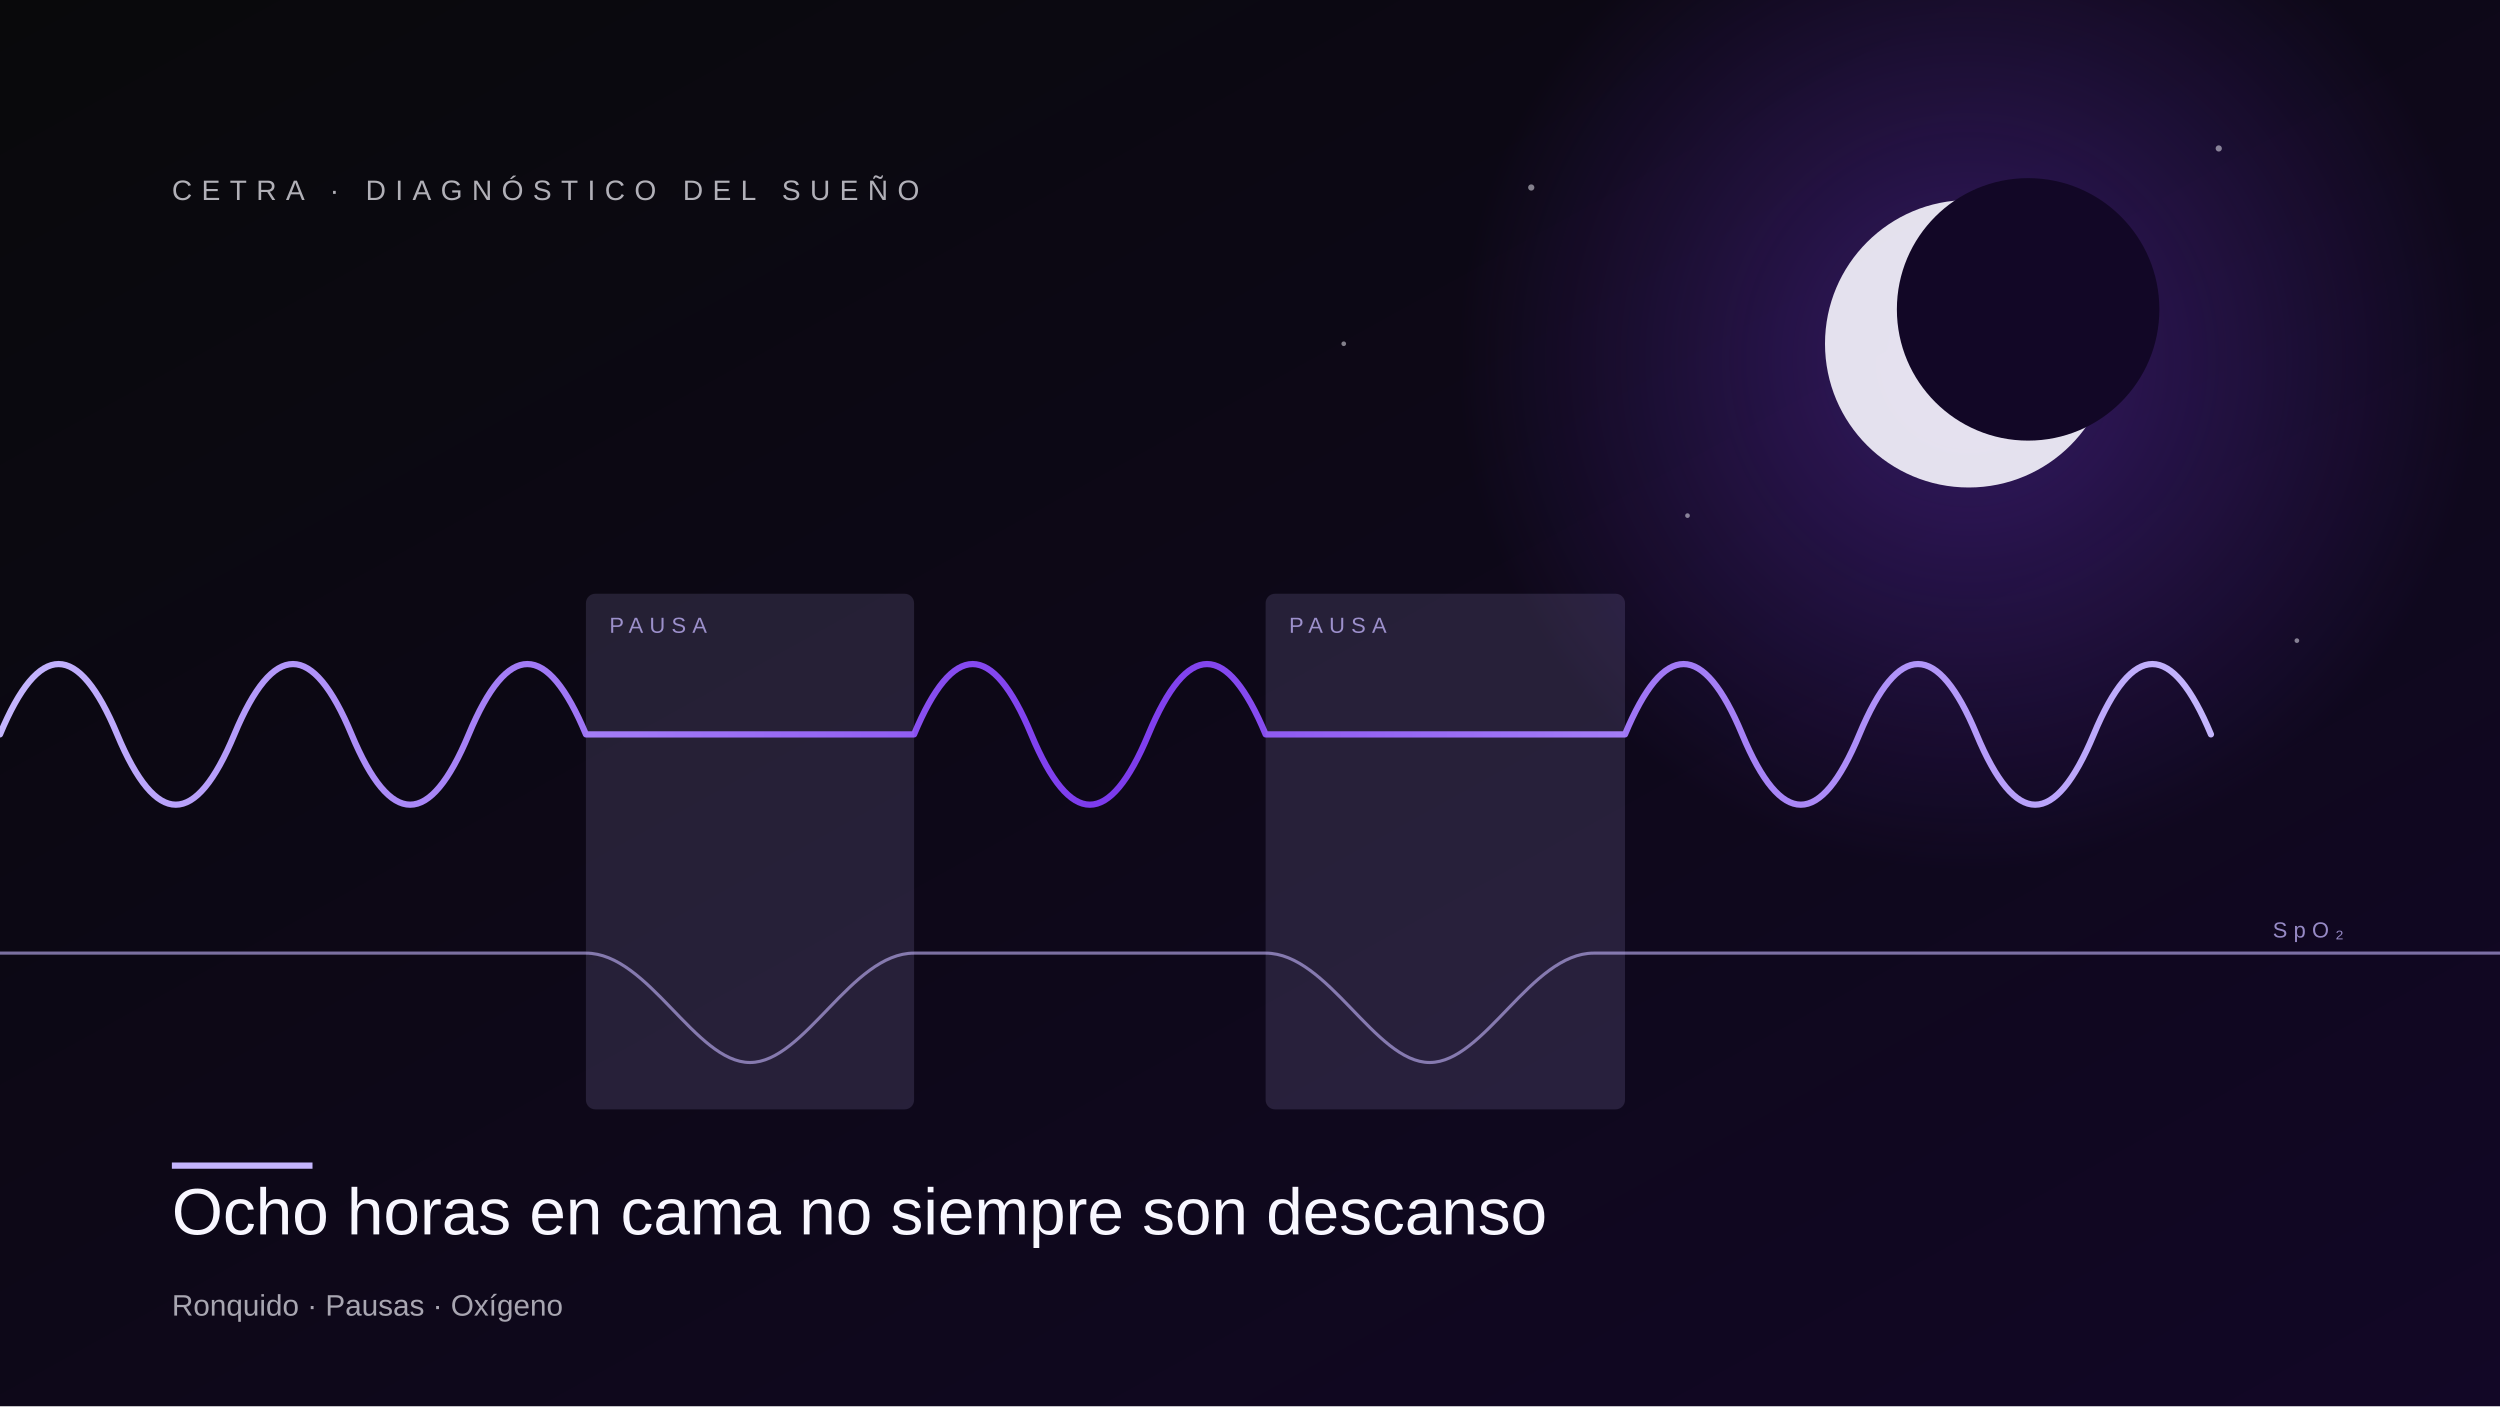
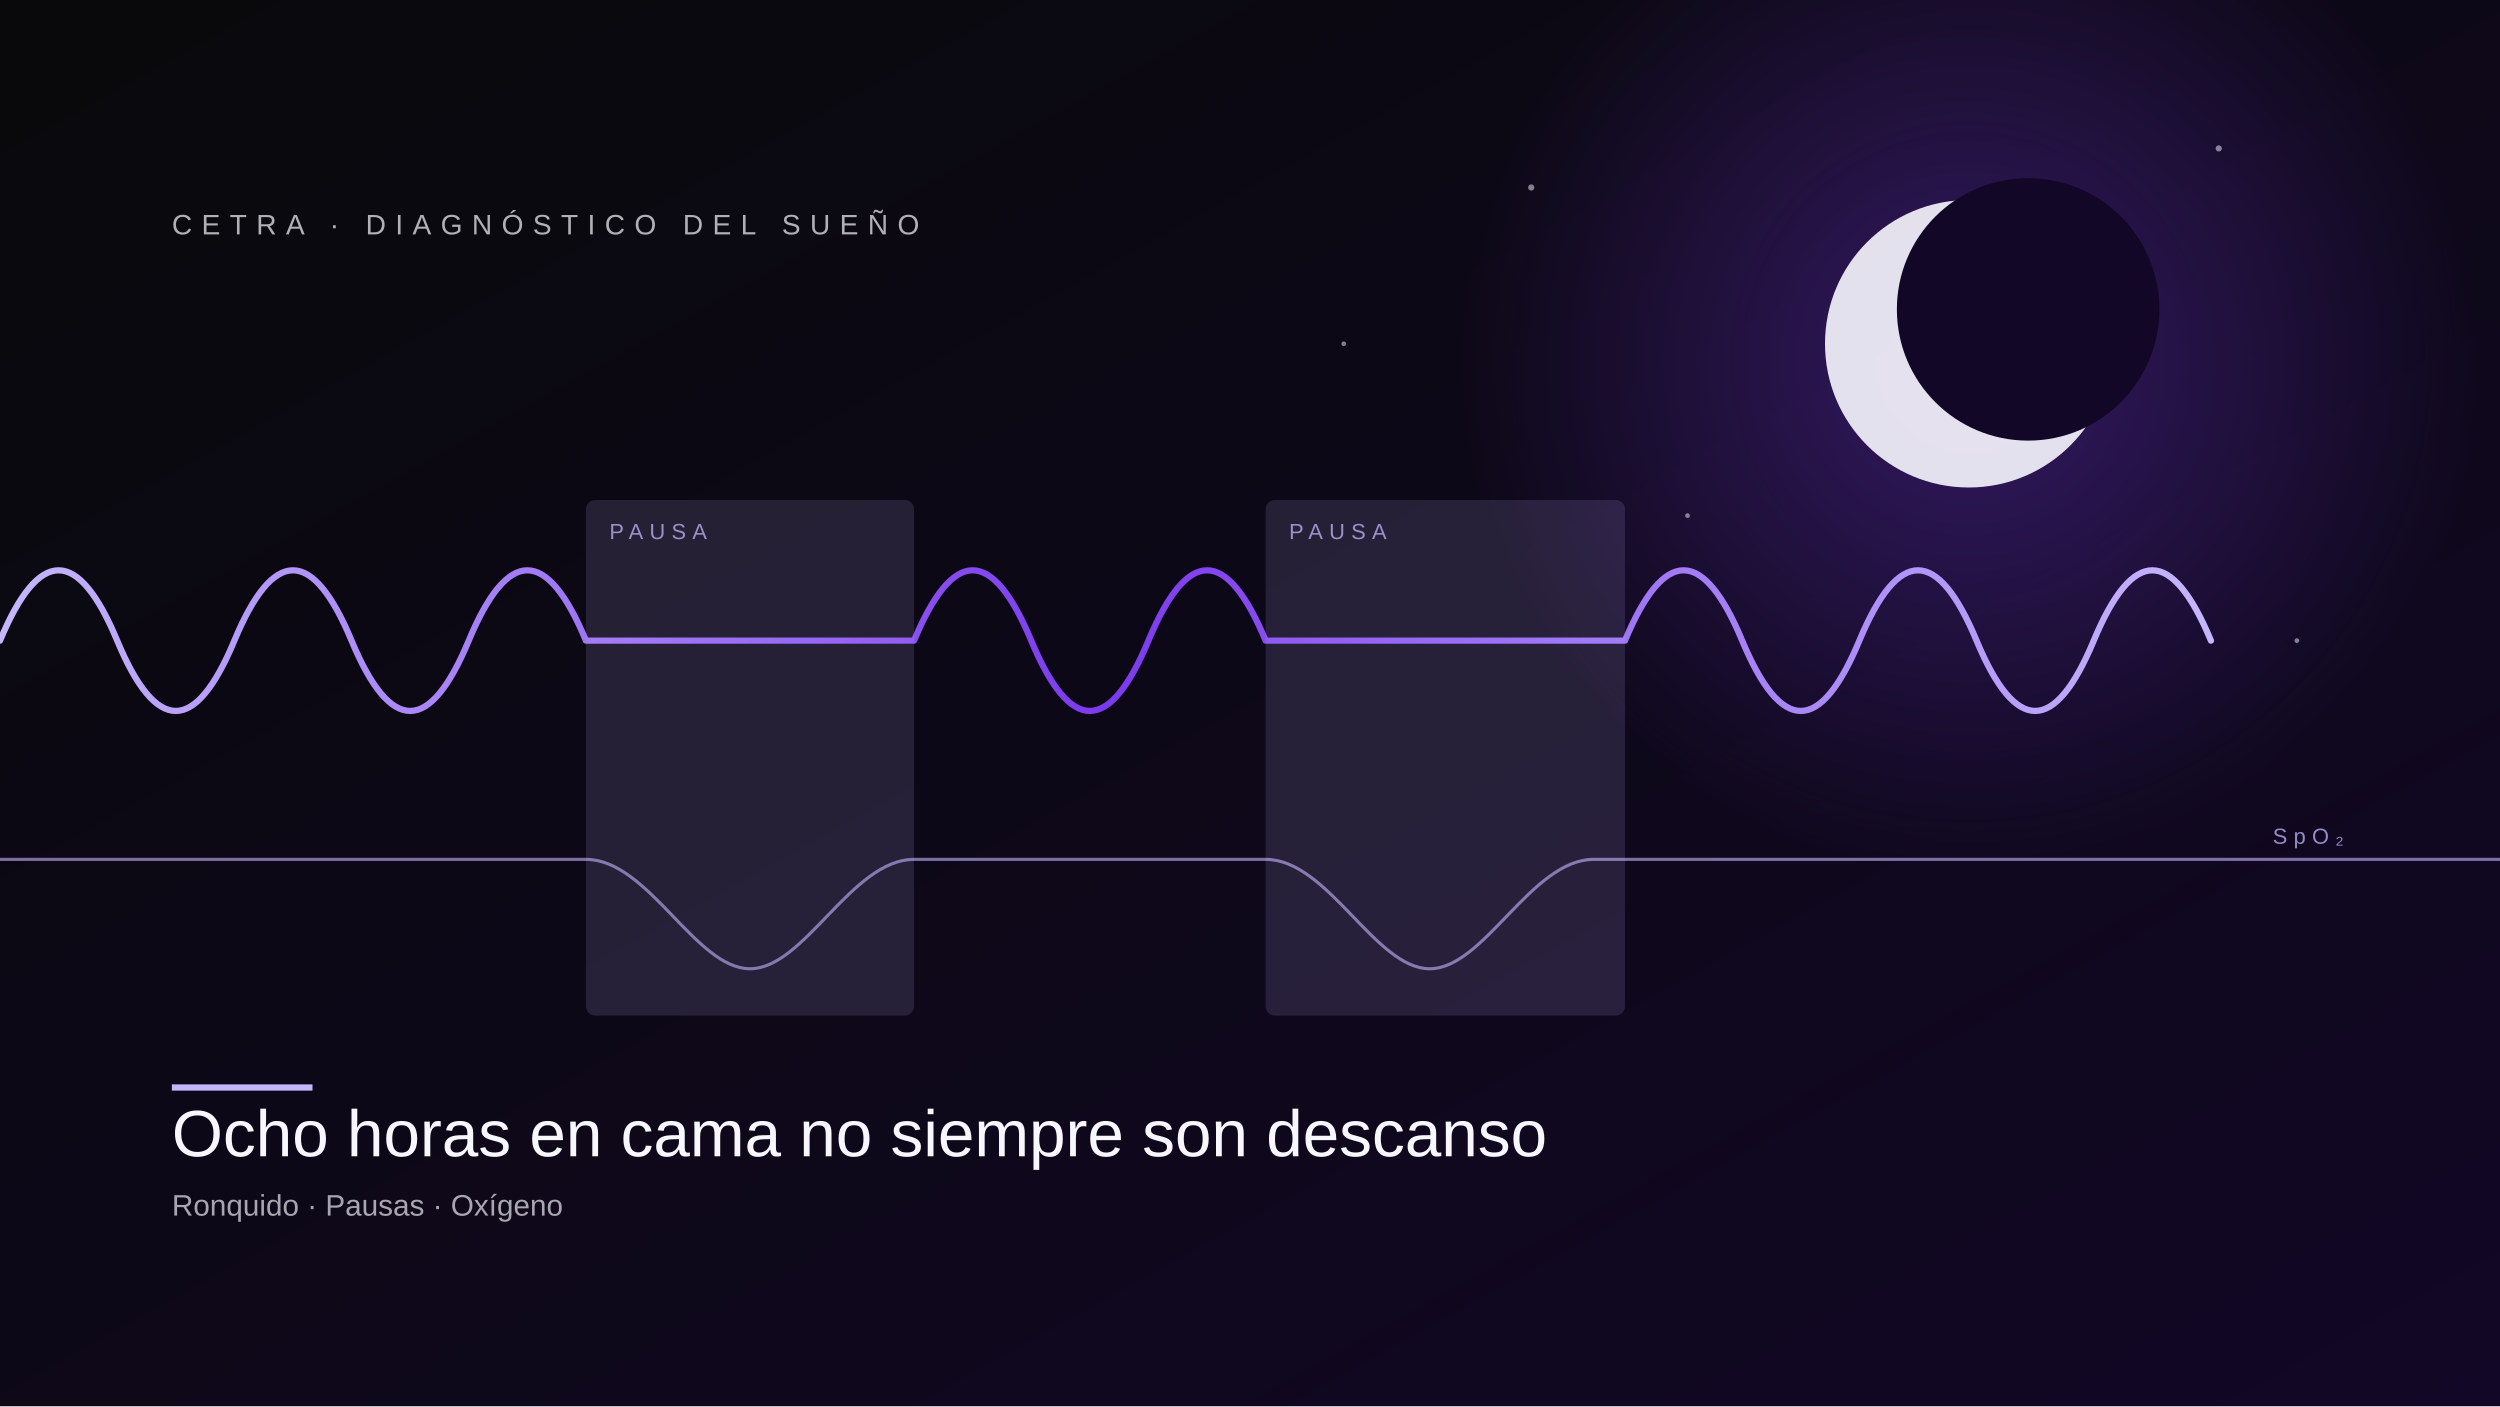
<svg xmlns="http://www.w3.org/2000/svg" viewBox="0 0 1600 900" role="img" aria-labelledby="t d">
  <defs>
    <linearGradient id="bg" y1="0" y2="1">
      <stop stop-color="#09090B" />
      <stop offset="1" stop-color="#120726" />
    </linearGradient>
    <linearGradient id="trace" x1="0" x2="1">
      <stop stop-color="#c4b5fd" />
      <stop offset=".5" stop-color="#7C3AED" />
      <stop offset="1" stop-color="#c4b5fd" />
    </linearGradient>
    <radialGradient id="glow">
      <stop stop-color="#7C3AED" stop-opacity=".35" />
      <stop offset="1" stop-color="#7C3AED" stop-opacity="0" />
    </radialGradient>
  </defs>
  <rect width="1600" height="900" fill="url(#bg)" />
  <circle cx="1260" cy="230" r="330" fill="url(#glow)" />
  <g transform="translate(1260 220)">
    <circle r="92" fill="#f8f7ff" opacity=".9" />
    <circle cx="38" cy="-22" r="84" fill="#120726" />
  </g>
  <g fill="#f8f7ff" opacity=".5">
    <circle cx="980" cy="120" r="2" />
    <circle cx="1470" cy="410" r="1.5" />
    <circle cx="1080" cy="330" r="1.5" />
    <circle cx="1420" cy="95" r="2" />
    <circle cx="860" cy="220" r="1.5" />
  </g>
-   <g fill="none" stroke-linecap="round" stroke-linejoin="round">
-     <path d="M0 470c25-60 50-60 75 0s50 60 75 0 50-60 75 0 50 60 75 0 50-60 75 0h210c25-60 50-60 75 0s50 60 75 0 50-60 75 0h230c25-60 50-60 75 0s50 60 75 0 50-60 75 0 50 60 75 0 50-60 75 0" stroke="url(#trace)" stroke-width="4" />
-     <path d="M0 610h375c40 0 70 70 105 70s65-70 105-70h225c40 0 70 70 105 70s65-70 105-70h580" stroke="#c4b5fd" stroke-width="2" opacity=".6" />
-   </g>
-   <g fill="#c4b5fd" opacity=".14">
-     <rect x="375" y="380" width="210" height="330" rx="6" />
-     <rect x="810" y="380" width="230" height="330" rx="6" />
-   </g>
-   <g fill="#c4b5fd" font-family="DM Sans,Arial,sans-serif" font-size="14" letter-spacing="4" opacity=".75">
-     <text x="390" y="405">PAUSA</text>
-     <text x="825" y="405">PAUSA</text>
-     <text x="1500" y="600" text-anchor="end">SpO₂</text>
+   <g transform="translate(0 -60)">
+     <g fill="none" stroke-linecap="round" stroke-linejoin="round">
+       <path d="M0 470c25-60 50-60 75 0s50 60 75 0 50-60 75 0 50 60 75 0 50-60 75 0h210c25-60 50-60 75 0s50 60 75 0 50-60 75 0h230c25-60 50-60 75 0s50 60 75 0 50-60 75 0 50 60 75 0 50-60 75 0" stroke="url(#trace)" stroke-width="4" />
+       <path d="M0 610h375c40 0 70 70 105 70s65-70 105-70h225c40 0 70 70 105 70s65-70 105-70h580" stroke="#c4b5fd" stroke-width="2" opacity=".6" />
+     </g>
+     <g fill="#c4b5fd" opacity=".14">
+       <rect x="375" y="380" width="210" height="330" rx="6" />
+       <rect x="810" y="380" width="230" height="330" rx="6" />
+     </g>
+     <g fill="#c4b5fd" font-family="DM Sans,Arial,sans-serif" font-size="14" letter-spacing="4" opacity=".75">
+       <text x="390" y="405">PAUSA</text>
+       <text x="825" y="405">PAUSA</text>
+       <text x="1500" y="600" text-anchor="end">SpO₂</text>
+     </g>
  </g>
  <g fill="#f8f7ff" font-family="DM Sans,Arial,sans-serif">
-     <text x="110" y="128" font-size="18" letter-spacing="6" opacity=".7">CETRA · DIAGNÓSTICO DEL SUEÑO</text>
-     <text x="110" y="790" font-size="42">Ocho horas en cama no siempre son descanso</text>
-     <text x="110" y="842" font-size="19" opacity=".66">Ronquido · Pausas · Oxígeno</text>
+     <text x="110" y="150" font-size="18" letter-spacing="6" opacity=".7">CETRA · DIAGNÓSTICO DEL SUEÑO</text>
+     <text x="110" y="740" font-size="42">Ocho horas en cama no siempre son descanso</text>
+     <text x="110" y="778" font-size="19" opacity=".66">Ronquido · Pausas · Oxígeno</text>
  </g>
-   <path d="M110 746h90" stroke="#c4b5fd" stroke-width="4" />
+   <path d="M110 696h90" stroke="#c4b5fd" stroke-width="4" />
</svg>
